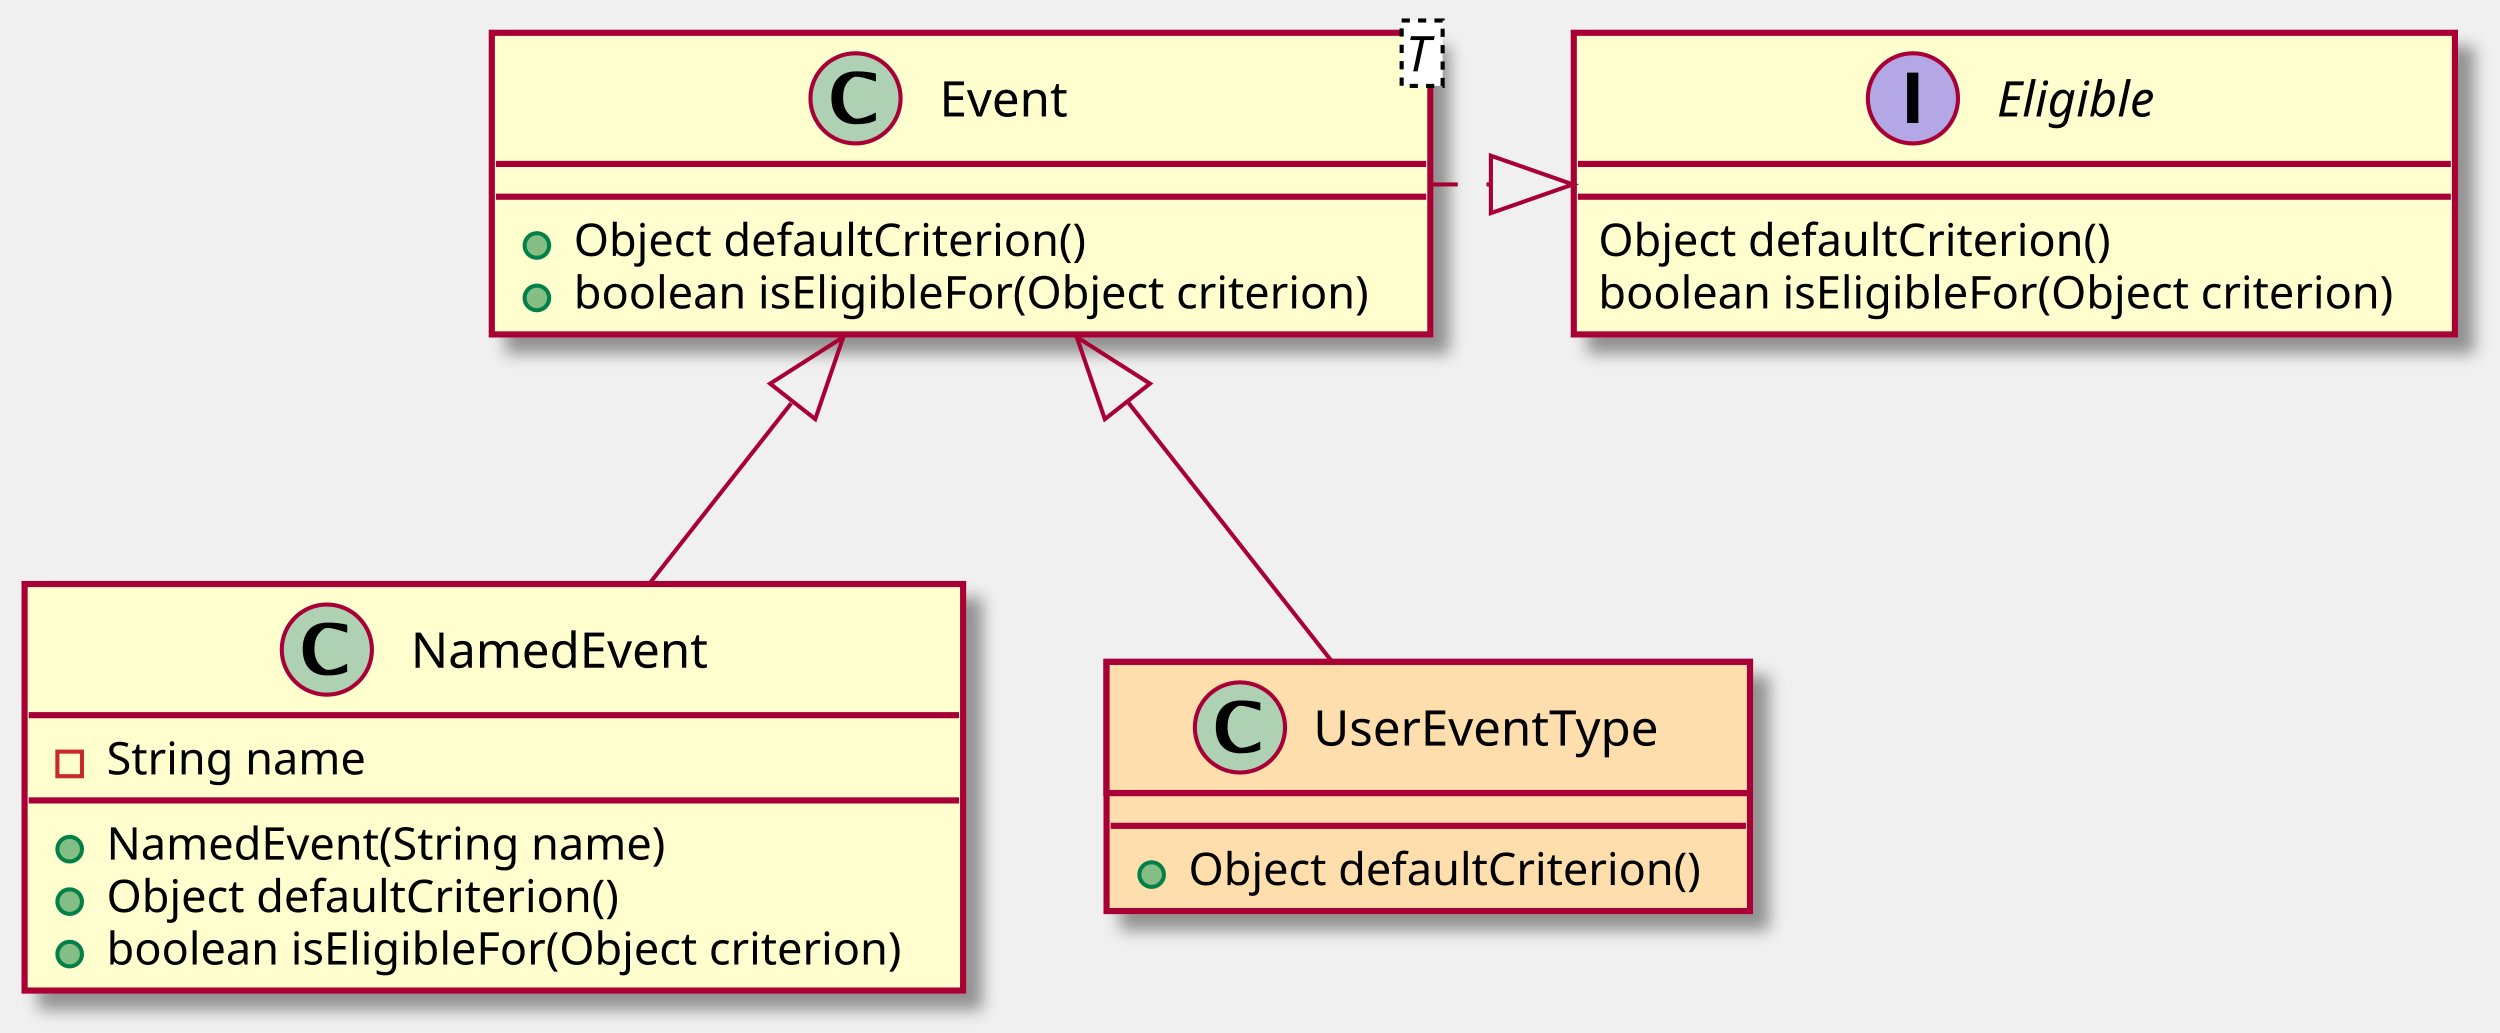
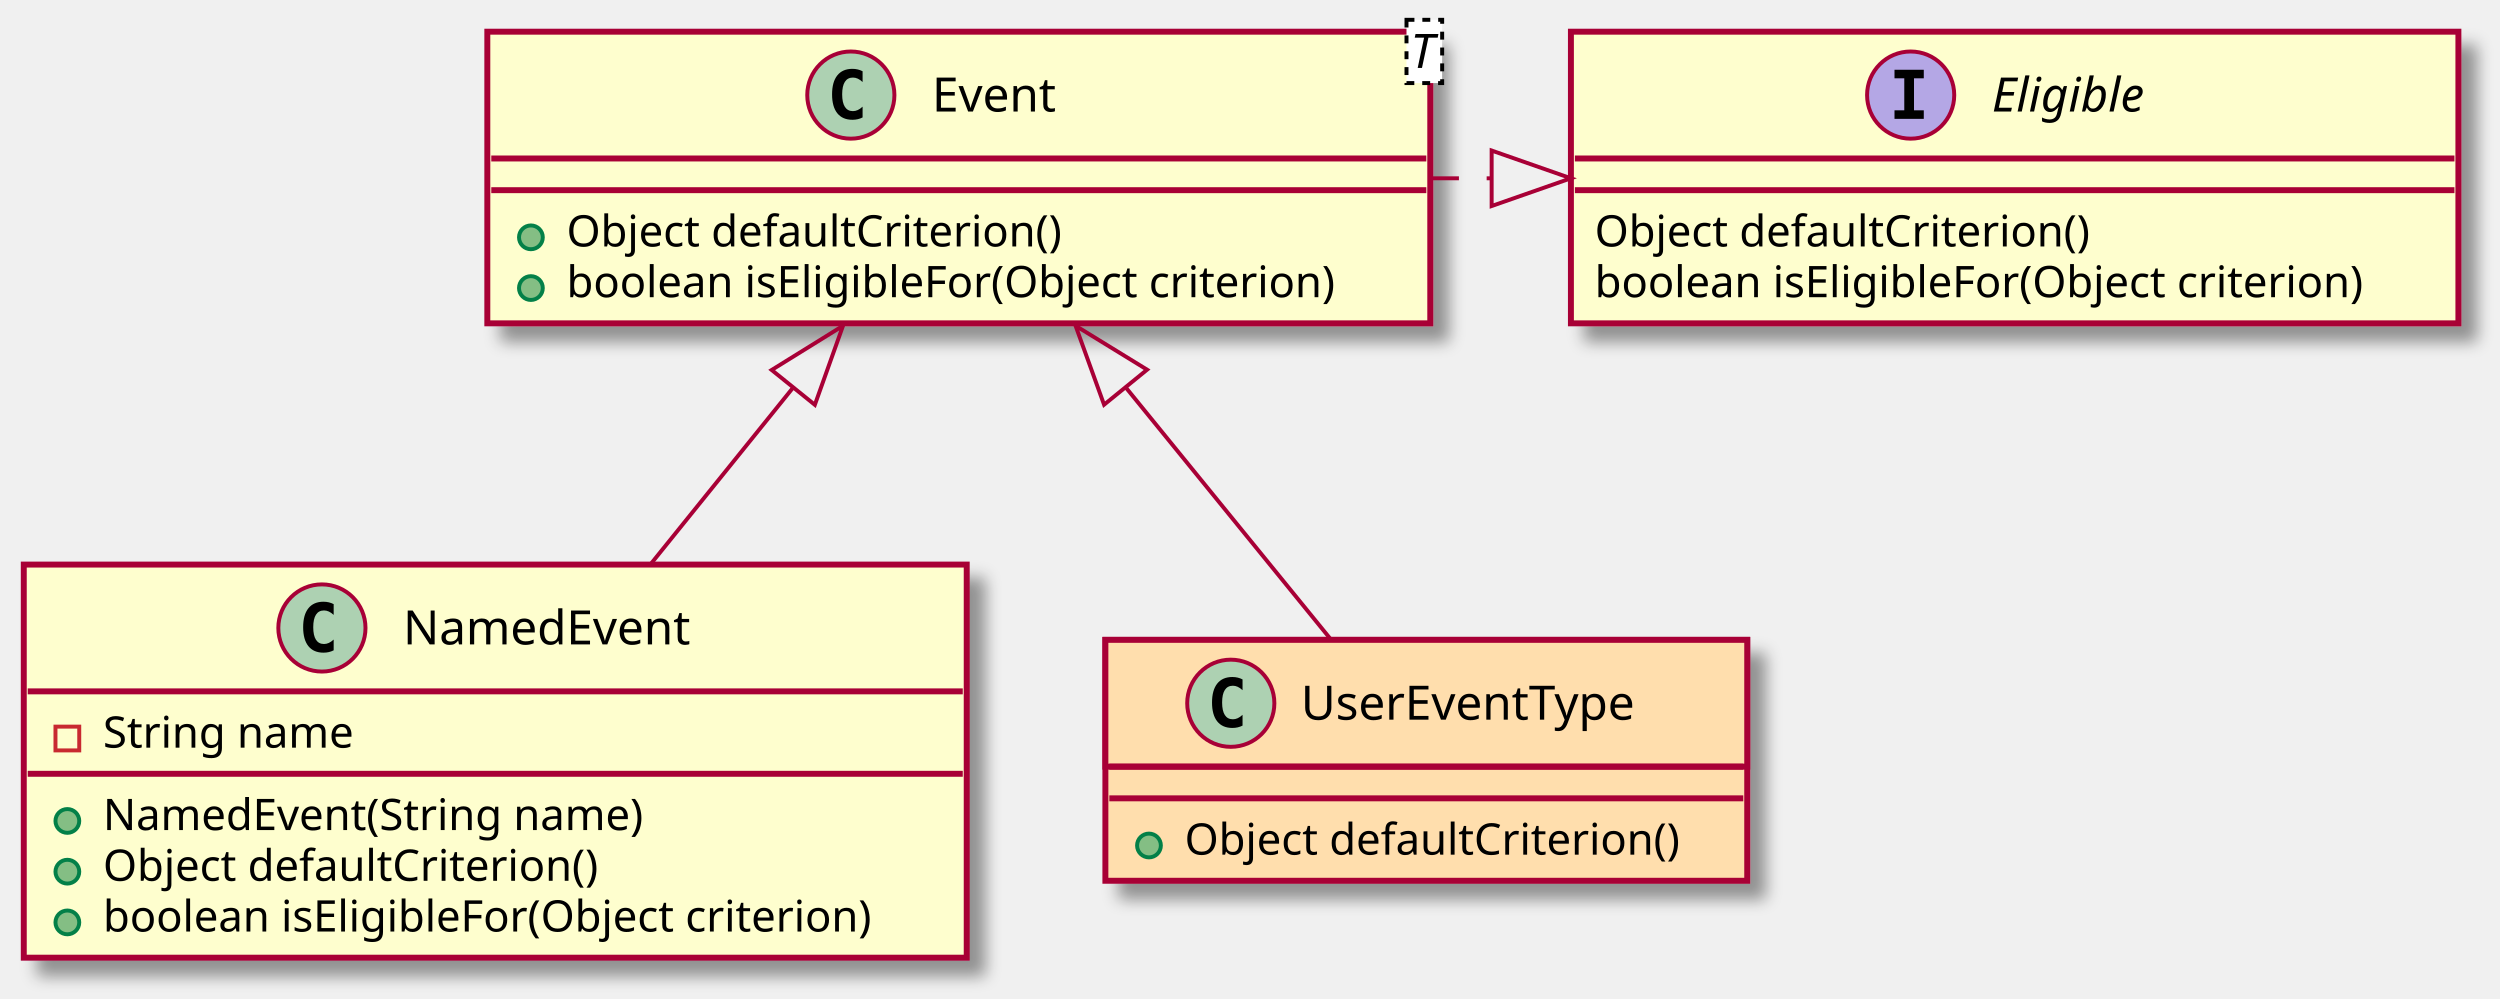
- <svg xmlns="http://www.w3.org/2000/svg" contentScriptType="application/ecmascript" contentStyleType="text/css" height="252px" preserveAspectRatio="none" style="width:610px;height:252px;" version="1.1" viewBox="0 0 610 252" width="610px" zoomAndPan="magnify">
+ <svg xmlns="http://www.w3.org/2000/svg" contentScriptType="application/ecmascript" contentStyleType="text/css" height="252px" preserveAspectRatio="none" style="width:631px;height:252px;" version="1.1" viewBox="0 0 631 252" width="631px" zoomAndPan="magnify">
  <defs>
    <filter height="300%" id="fxqyueis6jcyf" width="300%" x="-1" y="-1">
      <feGaussianBlur result="blurOut" stdDeviation="2.0" />
      <feColorMatrix in="blurOut" result="blurOut2" type="matrix" values="0 0 0 0 0 0 0 0 0 0 0 0 0 0 0 0 0 0 .4 0" />
      <feOffset dx="4.0" dy="4.0" in="blurOut2" result="blurOut3" />
      <feBlend in="SourceGraphic" in2="blurOut3" mode="normal" />
    </filter>
  </defs>
  <g>
-     <rect fill="#FEFECE" filter="url(#fxqyueis6jcyf)" height="73.599" id="Eligible" style="stroke: #A80036; stroke-width: 1.5;" width="215" x="384" y="8" />
-     <ellipse cx="466.75" cy="24" fill="#B4A7E5" rx="11" ry="11" style="stroke: #A80036; stroke-width: 1.0;" />
-     <path d="M465.328,30 L465.328,17.719 L468.078,17.719 L468.078,30 L465.328,30 Z " />
-     <text fill="#000000" font-family="sans-serif" font-size="12" font-style="italic" lengthAdjust="spacingAndGlyphs" textLength="41" x="487.25" y="28.421">Eligible</text>
-     <line style="stroke: #A80036; stroke-width: 1.5;" x1="385" x2="598" y1="40" y2="40" />
-     <line style="stroke: #A80036; stroke-width: 1.5;" x1="385" x2="598" y1="48" y2="48" />
-     <text fill="#000000" font-family="sans-serif" font-size="11" lengthAdjust="spacingAndGlyphs" textLength="131" x="390" y="62.452">Object defaultCriterion()</text>
-     <text fill="#000000" font-family="sans-serif" font-size="11" lengthAdjust="spacingAndGlyphs" textLength="203" x="390" y="75.251">boolean isEligibleFor(Object criterion)</text>
-     <rect fill="#FEFECE" filter="url(#fxqyueis6jcyf)" height="73.599" id="Event" style="stroke: #A80036; stroke-width: 1.5;" width="229" x="120" y="8" />
-     <ellipse cx="208.75" cy="24" fill="#ADD1B2" rx="11" ry="11" style="stroke: #A80036; stroke-width: 1.0;" />
-     <path d="M208.844,30.312 Q205.984,30.312 204.422,28.625 Q202.859,26.938 202.859,23.859 Q202.859,20.797 204.453,19.102 Q206.047,17.406 208.938,17.406 Q211.578,17.406 213.719,17.953 L213.719,19.891 Q210.281,18.703 208.906,18.703 Q207.906,18.703 206.812,20.062 Q205.719,21.422 205.719,23.875 Q205.719,26.234 206.891,27.594 Q208.062,28.953 209.078,28.953 Q210.828,28.953 213.703,27.453 L213.703,29.375 Q212,30.312 208.844,30.312 Z " />
-     <text fill="#000000" font-family="sans-serif" font-size="12" lengthAdjust="spacingAndGlyphs" textLength="31" x="229.25" y="28.421">Event</text>
-     <rect fill="#FFFFFF" height="15.963" style="stroke: #000000; stroke-width: 1.0; stroke-dasharray: 2.0,2.0;" width="10" x="342" y="5" />
-     <text fill="#000000" font-family="sans-serif" font-size="12" font-style="italic" lengthAdjust="spacingAndGlyphs" textLength="8" x="343" y="17.402">T</text>
-     <line style="stroke: #A80036; stroke-width: 1.5;" x1="121" x2="348" y1="40" y2="40" />
-     <line style="stroke: #A80036; stroke-width: 1.5;" x1="121" x2="348" y1="48" y2="48" />
-     <ellipse cx="131" cy="59.9" fill="#84BE84" rx="3" ry="3" style="stroke: #038048; stroke-width: 1.0;" />
-     <text fill="#000000" font-family="sans-serif" font-size="11" lengthAdjust="spacingAndGlyphs" textLength="131" x="140" y="62.452">Object defaultCriterion()</text>
-     <ellipse cx="131" cy="72.699" fill="#84BE84" rx="3" ry="3" style="stroke: #038048; stroke-width: 1.0;" />
-     <text fill="#000000" font-family="sans-serif" font-size="11" lengthAdjust="spacingAndGlyphs" textLength="203" x="140" y="75.251">boolean isEligibleFor(Object criterion)</text>
-     <rect fill="#FEFECE" filter="url(#fxqyueis6jcyf)" height="99.197" id="NamedEvent" style="stroke: #A80036; stroke-width: 1.5;" width="229" x="6" y="142.5" />
-     <ellipse cx="79.75" cy="158.5" fill="#ADD1B2" rx="11" ry="11" style="stroke: #A80036; stroke-width: 1.0;" />
-     <path d="M79.844,164.812 Q76.984,164.812 75.422,163.125 Q73.859,161.438 73.859,158.359 Q73.859,155.297 75.453,153.602 Q77.047,151.906 79.938,151.906 Q82.578,151.906 84.719,152.453 L84.719,154.391 Q81.281,153.203 79.906,153.203 Q78.906,153.203 77.812,154.562 Q76.719,155.922 76.719,158.375 Q76.719,160.734 77.891,162.094 Q79.062,163.453 80.078,163.453 Q81.828,163.453 84.703,161.953 L84.703,163.875 Q83,164.812 79.844,164.812 Z " />
-     <text fill="#000000" font-family="sans-serif" font-size="12" lengthAdjust="spacingAndGlyphs" textLength="73" x="100.25" y="162.921">NamedEvent</text>
-     <line style="stroke: #A80036; stroke-width: 1.5;" x1="7" x2="234" y1="174.5" y2="174.5" />
-     <rect fill="none" height="6" style="stroke: #C82930; stroke-width: 1.0;" width="6" x="14" y="183.4" />
-     <text fill="#000000" font-family="sans-serif" font-size="11" lengthAdjust="spacingAndGlyphs" textLength="64" x="26" y="188.952">String name</text>
-     <line style="stroke: #A80036; stroke-width: 1.5;" x1="7" x2="234" y1="195.299" y2="195.299" />
-     <ellipse cx="17" cy="207.199" fill="#84BE84" rx="3" ry="3" style="stroke: #038048; stroke-width: 1.0;" />
-     <text fill="#000000" font-family="sans-serif" font-size="11" lengthAdjust="spacingAndGlyphs" textLength="138" x="26" y="209.751">NamedEvent(String name)</text>
-     <ellipse cx="17" cy="219.998" fill="#84BE84" rx="3" ry="3" style="stroke: #038048; stroke-width: 1.0;" />
-     <text fill="#000000" font-family="sans-serif" font-size="11" lengthAdjust="spacingAndGlyphs" textLength="131" x="26" y="222.551">Object defaultCriterion()</text>
-     <ellipse cx="17" cy="232.798" fill="#84BE84" rx="3" ry="3" style="stroke: #038048; stroke-width: 1.0;" />
-     <text fill="#000000" font-family="sans-serif" font-size="11" lengthAdjust="spacingAndGlyphs" textLength="203" x="26" y="235.35">boolean isEligibleFor(Object criterion)</text>
-     <rect fill="#FFDEAD" filter="url(#fxqyueis6jcyf)" height="60.799" id="UserEventType" style="stroke: #A80036; stroke-width: 1.5;" width="157" x="270" y="161.5" />
-     <rect fill="#FFDEAD" height="32" style="stroke: #A80036; stroke-width: 1.5;" width="157" x="270" y="161.5" />
-     <ellipse cx="302.55" cy="177.5" fill="#ADD1B2" rx="11" ry="11" style="stroke: #A80036; stroke-width: 1.0;" />
-     <path d="M302.644,183.812 Q299.784,183.812 298.222,182.125 Q296.659,180.438 296.659,177.359 Q296.659,174.297 298.253,172.602 Q299.847,170.906 302.738,170.906 Q305.378,170.906 307.519,171.453 L307.519,173.391 Q304.081,172.203 302.706,172.203 Q301.706,172.203 300.613,173.562 Q299.519,174.922 299.519,177.375 Q299.519,179.734 300.691,181.094 Q301.863,182.453 302.878,182.453 Q304.628,182.453 307.503,180.953 L307.503,182.875 Q305.8,183.812 302.644,183.812 Z " />
-     <text fill="#000000" font-family="sans-serif" font-size="12" lengthAdjust="spacingAndGlyphs" textLength="86" x="320.45" y="181.921">UserEventType</text>
-     <line style="stroke: #A80036; stroke-width: 1.5;" x1="271" x2="426" y1="193.5" y2="193.5" />
-     <line style="stroke: #A80036; stroke-width: 1.5;" x1="271" x2="426" y1="201.5" y2="201.5" />
-     <ellipse cx="281" cy="213.4" fill="#84BE84" rx="3" ry="3" style="stroke: #038048; stroke-width: 1.0;" />
-     <text fill="#000000" font-family="sans-serif" font-size="11" lengthAdjust="spacingAndGlyphs" textLength="131" x="290" y="215.952">Object defaultCriterion()</text>
-     <path d="M348.695,45 C353.72,45 358.745,45 363.77,45 " fill="none" id="Event-Eligible" style="stroke: #A80036; stroke-width: 1.0; stroke-dasharray: 7.0,7.0;" />
-     <polygon fill="none" points="363.777,38,383.777,45,363.777,52,363.777,38" style="stroke: #A80036; stroke-width: 1.0;" />
-     <path d="M193.053,98.399 C181.762,112.761 169.573,128.265 158.457,142.403 " fill="none" id="Event-NamedEvent" style="stroke: #A80036; stroke-width: 1.0;" />
-     <polygon fill="none" points="187.913,93.612,205.777,82.216,198.919,102.265,187.913,93.612" style="stroke: #A80036; stroke-width: 1.0;" />
-     <path d="M275.231,98.125 C291.862,119.278 310.472,142.949 324.743,161.1 " fill="none" id="Event-UserEventType" style="stroke: #A80036; stroke-width: 1.0;" />
-     <polygon fill="none" points="269.581,102.265,262.723,82.216,280.587,93.612,269.581,102.265" style="stroke: #A80036; stroke-width: 1.0;" />
+     <rect fill="#FEFECE" filter="url(#fxqyueis6jcyf)" height="73.609" id="Eligible" style="stroke: #A80036; stroke-width: 1.5;" width="224" x="396.5" y="8" />
+     <ellipse cx="482.25" cy="24" fill="#B4A7E5" rx="11" ry="11" style="stroke: #A80036; stroke-width: 1.0;" />
+     <path d="M478.172,19.766 L478.172,17.609 L485.562,17.609 L485.562,19.766 L483.094,19.766 L483.094,27.844 L485.562,27.844 L485.562,30 L478.172,30 L478.172,27.844 L480.641,27.844 L480.641,19.766 L478.172,19.766 Z " />
+     <text fill="#000000" font-family="sans-serif" font-size="12" font-style="italic" lengthAdjust="spacingAndGlyphs" textLength="44" x="502.75" y="28.154">Eligible</text>
+     <line style="stroke: #A80036; stroke-width: 1.5;" x1="397.5" x2="619.5" y1="40" y2="40" />
+     <line style="stroke: #A80036; stroke-width: 1.5;" x1="397.5" x2="619.5" y1="48" y2="48" />
+     <text fill="#000000" font-family="sans-serif" font-size="11" lengthAdjust="spacingAndGlyphs" textLength="136" x="402.5" y="62.21">Object defaultCriterion()</text>
+     <text fill="#000000" font-family="sans-serif" font-size="11" lengthAdjust="spacingAndGlyphs" textLength="212" x="402.5" y="75.015">boolean isEligibleFor(Object criterion)</text>
+     <rect fill="#FEFECE" filter="url(#fxqyueis6jcyf)" height="73.609" id="Event" style="stroke: #A80036; stroke-width: 1.5;" width="238" x="123" y="8" />
+     <ellipse cx="214.75" cy="24" fill="#ADD1B2" rx="11" ry="11" style="stroke: #A80036; stroke-width: 1.0;" />
+     <path d="M217.719,29.641 Q217.141,29.938 216.5,30.086 Q215.859,30.234 215.156,30.234 Q212.656,30.234 211.336,28.586 Q210.016,26.938 210.016,23.812 Q210.016,20.688 211.336,19.031 Q212.656,17.375 215.156,17.375 Q215.859,17.375 216.508,17.531 Q217.156,17.688 217.719,17.984 L217.719,20.703 Q217.094,20.125 216.5,19.852 Q215.906,19.578 215.281,19.578 Q213.938,19.578 213.25,20.648 Q212.562,21.719 212.562,23.812 Q212.562,25.906 213.25,26.977 Q213.938,28.047 215.281,28.047 Q215.906,28.047 216.5,27.773 Q217.094,27.5 217.719,26.922 L217.719,29.641 Z " />
+     <text fill="#000000" font-family="sans-serif" font-size="12" lengthAdjust="spacingAndGlyphs" textLength="35" x="235.25" y="28.154">Event</text>
+     <rect fill="#FFFFFF" height="15.969" style="stroke: #000000; stroke-width: 1.0; stroke-dasharray: 2.0,2.0;" width="9" x="355" y="5" />
+     <text fill="#000000" font-family="sans-serif" font-size="12" font-style="italic" lengthAdjust="spacingAndGlyphs" textLength="7" x="356" y="17.139">T</text>
+     <line style="stroke: #A80036; stroke-width: 1.5;" x1="124" x2="360" y1="40" y2="40" />
+     <line style="stroke: #A80036; stroke-width: 1.5;" x1="124" x2="360" y1="48" y2="48" />
+     <ellipse cx="134" cy="59.902" fill="#84BE84" rx="3" ry="3" style="stroke: #038048; stroke-width: 1.0;" />
+     <text fill="#000000" font-family="sans-serif" font-size="11" lengthAdjust="spacingAndGlyphs" textLength="136" x="143" y="62.21">Object defaultCriterion()</text>
+     <ellipse cx="134" cy="72.707" fill="#84BE84" rx="3" ry="3" style="stroke: #038048; stroke-width: 1.0;" />
+     <text fill="#000000" font-family="sans-serif" font-size="11" lengthAdjust="spacingAndGlyphs" textLength="212" x="143" y="75.015">boolean isEligibleFor(Object criterion)</text>
+     <rect fill="#FEFECE" filter="url(#fxqyueis6jcyf)" height="99.219" id="NamedEvent" style="stroke: #A80036; stroke-width: 1.5;" width="238" x="6" y="142.5" />
+     <ellipse cx="81.25" cy="158.5" fill="#ADD1B2" rx="11" ry="11" style="stroke: #A80036; stroke-width: 1.0;" />
+     <path d="M84.219,164.141 Q83.641,164.438 83,164.586 Q82.359,164.734 81.656,164.734 Q79.156,164.734 77.836,163.086 Q76.516,161.438 76.516,158.312 Q76.516,155.188 77.836,153.531 Q79.156,151.875 81.656,151.875 Q82.359,151.875 83.008,152.031 Q83.656,152.188 84.219,152.484 L84.219,155.203 Q83.594,154.625 83,154.352 Q82.406,154.078 81.781,154.078 Q80.438,154.078 79.75,155.148 Q79.062,156.219 79.062,158.312 Q79.062,160.406 79.75,161.477 Q80.438,162.547 81.781,162.547 Q82.406,162.547 83,162.273 Q83.594,162 84.219,161.422 L84.219,164.141 Z " />
+     <text fill="#000000" font-family="sans-serif" font-size="12" lengthAdjust="spacingAndGlyphs" textLength="79" x="101.75" y="162.654">NamedEvent</text>
+     <line style="stroke: #A80036; stroke-width: 1.5;" x1="7" x2="243" y1="174.5" y2="174.5" />
+     <rect fill="none" height="6" style="stroke: #C82930; stroke-width: 1.0;" width="6" x="14" y="183.402" />
+     <text fill="#000000" font-family="sans-serif" font-size="11" lengthAdjust="spacingAndGlyphs" textLength="70" x="26" y="188.71">String name</text>
+     <line style="stroke: #A80036; stroke-width: 1.5;" x1="7" x2="243" y1="195.305" y2="195.305" />
+     <ellipse cx="17" cy="207.207" fill="#84BE84" rx="3" ry="3" style="stroke: #038048; stroke-width: 1.0;" />
+     <text fill="#000000" font-family="sans-serif" font-size="11" lengthAdjust="spacingAndGlyphs" textLength="149" x="26" y="209.515">NamedEvent(String name)</text>
+     <ellipse cx="17" cy="220.012" fill="#84BE84" rx="3" ry="3" style="stroke: #038048; stroke-width: 1.0;" />
+     <text fill="#000000" font-family="sans-serif" font-size="11" lengthAdjust="spacingAndGlyphs" textLength="136" x="26" y="222.32">Object defaultCriterion()</text>
+     <ellipse cx="17" cy="232.816" fill="#84BE84" rx="3" ry="3" style="stroke: #038048; stroke-width: 1.0;" />
+     <text fill="#000000" font-family="sans-serif" font-size="11" lengthAdjust="spacingAndGlyphs" textLength="212" x="26" y="235.125">boolean isEligibleFor(Object criterion)</text>
+     <rect fill="#FFDEAD" filter="url(#fxqyueis6jcyf)" height="60.805" id="UserEventType" style="stroke: #A80036; stroke-width: 1.5;" width="162" x="279" y="161.5" />
+     <rect fill="#FFDEAD" height="32" style="stroke: #A80036; stroke-width: 1.5;" width="162" x="279" y="161.5" />
+     <ellipse cx="310.65" cy="177.5" fill="#ADD1B2" rx="11" ry="11" style="stroke: #A80036; stroke-width: 1.0;" />
+     <path d="M313.619,183.141 Q313.041,183.438 312.4,183.586 Q311.759,183.734 311.056,183.734 Q308.556,183.734 307.236,182.086 Q305.916,180.438 305.916,177.312 Q305.916,174.188 307.236,172.531 Q308.556,170.875 311.056,170.875 Q311.759,170.875 312.408,171.031 Q313.056,171.188 313.619,171.484 L313.619,174.203 Q312.994,173.625 312.4,173.352 Q311.806,173.078 311.181,173.078 Q309.837,173.078 309.15,174.148 Q308.462,175.219 308.462,177.312 Q308.462,179.406 309.15,180.477 Q309.837,181.547 311.181,181.547 Q311.806,181.547 312.4,181.273 Q312.994,181 313.619,180.422 L313.619,183.141 Z " />
+     <text fill="#000000" font-family="sans-serif" font-size="12" lengthAdjust="spacingAndGlyphs" textLength="93" x="328.35" y="181.654">UserEventType</text>
+     <line style="stroke: #A80036; stroke-width: 1.5;" x1="280" x2="440" y1="193.5" y2="193.5" />
+     <line style="stroke: #A80036; stroke-width: 1.5;" x1="280" x2="440" y1="201.5" y2="201.5" />
+     <ellipse cx="290" cy="213.402" fill="#84BE84" rx="3" ry="3" style="stroke: #038048; stroke-width: 1.0;" />
+     <text fill="#000000" font-family="sans-serif" font-size="11" lengthAdjust="spacingAndGlyphs" textLength="136" x="299" y="215.71">Object defaultCriterion()</text>
+     <path d="M361.232,45 C366.282,45 371.333,45 376.383,45 " fill="none" id="Event-Eligible" style="stroke: #A80036; stroke-width: 1.0; stroke-dasharray: 7.0,7.0;" />
+     <polygon fill="none" points="376.491,38,396.491,45,376.491,52,376.491,38" style="stroke: #A80036; stroke-width: 1.0;" />
+     <path d="M200.097,97.931 C188.403,112.423 175.745,128.111 164.213,142.403 " fill="none" id="Event-NamedEvent" style="stroke: #A80036; stroke-width: 1.0;" />
+     <polygon fill="none" points="194.771,93.385,212.778,82.216,205.666,102.176,194.771,93.385" style="stroke: #A80036; stroke-width: 1.0;" />
+     <path d="M284.165,97.813 C301.443,119.045 320.824,142.86 335.668,161.1 " fill="none" id="Event-UserEventType" style="stroke: #A80036; stroke-width: 1.0;" />
+     <polygon fill="none" points="278.667,102.146,271.472,82.216,289.525,93.31,278.667,102.146" style="stroke: #A80036; stroke-width: 1.0;" />
  </g>
</svg>
